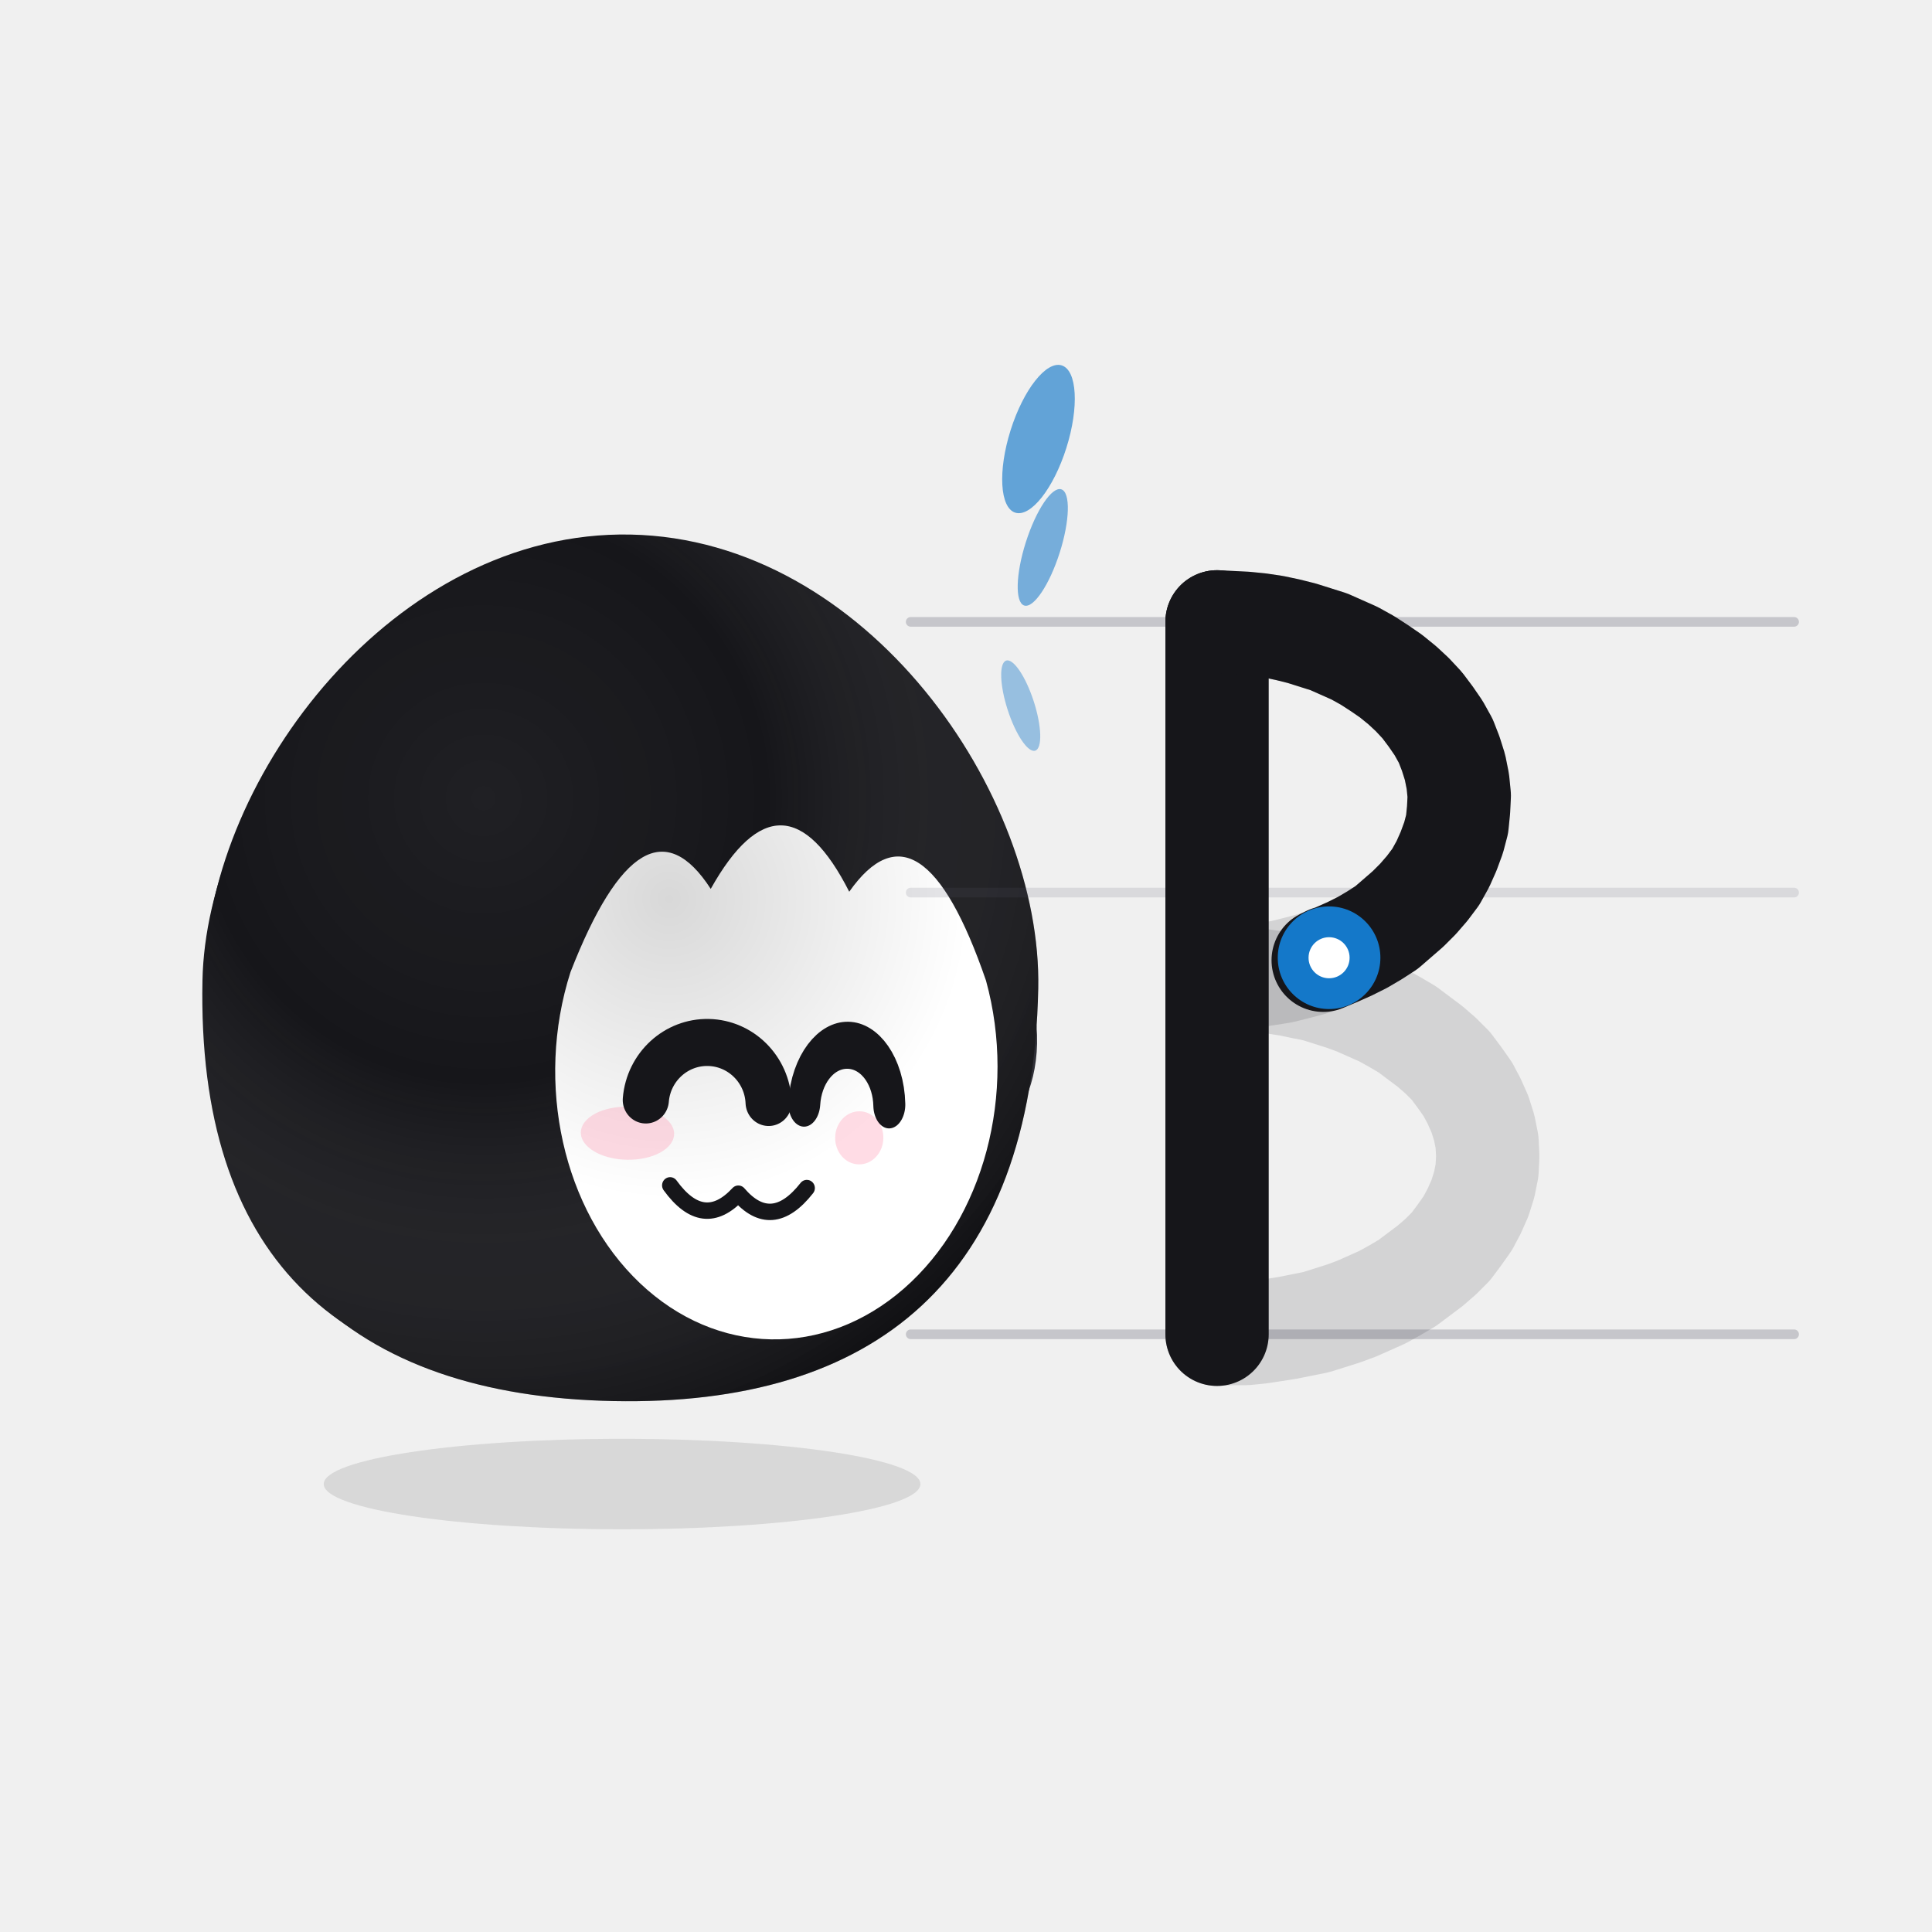
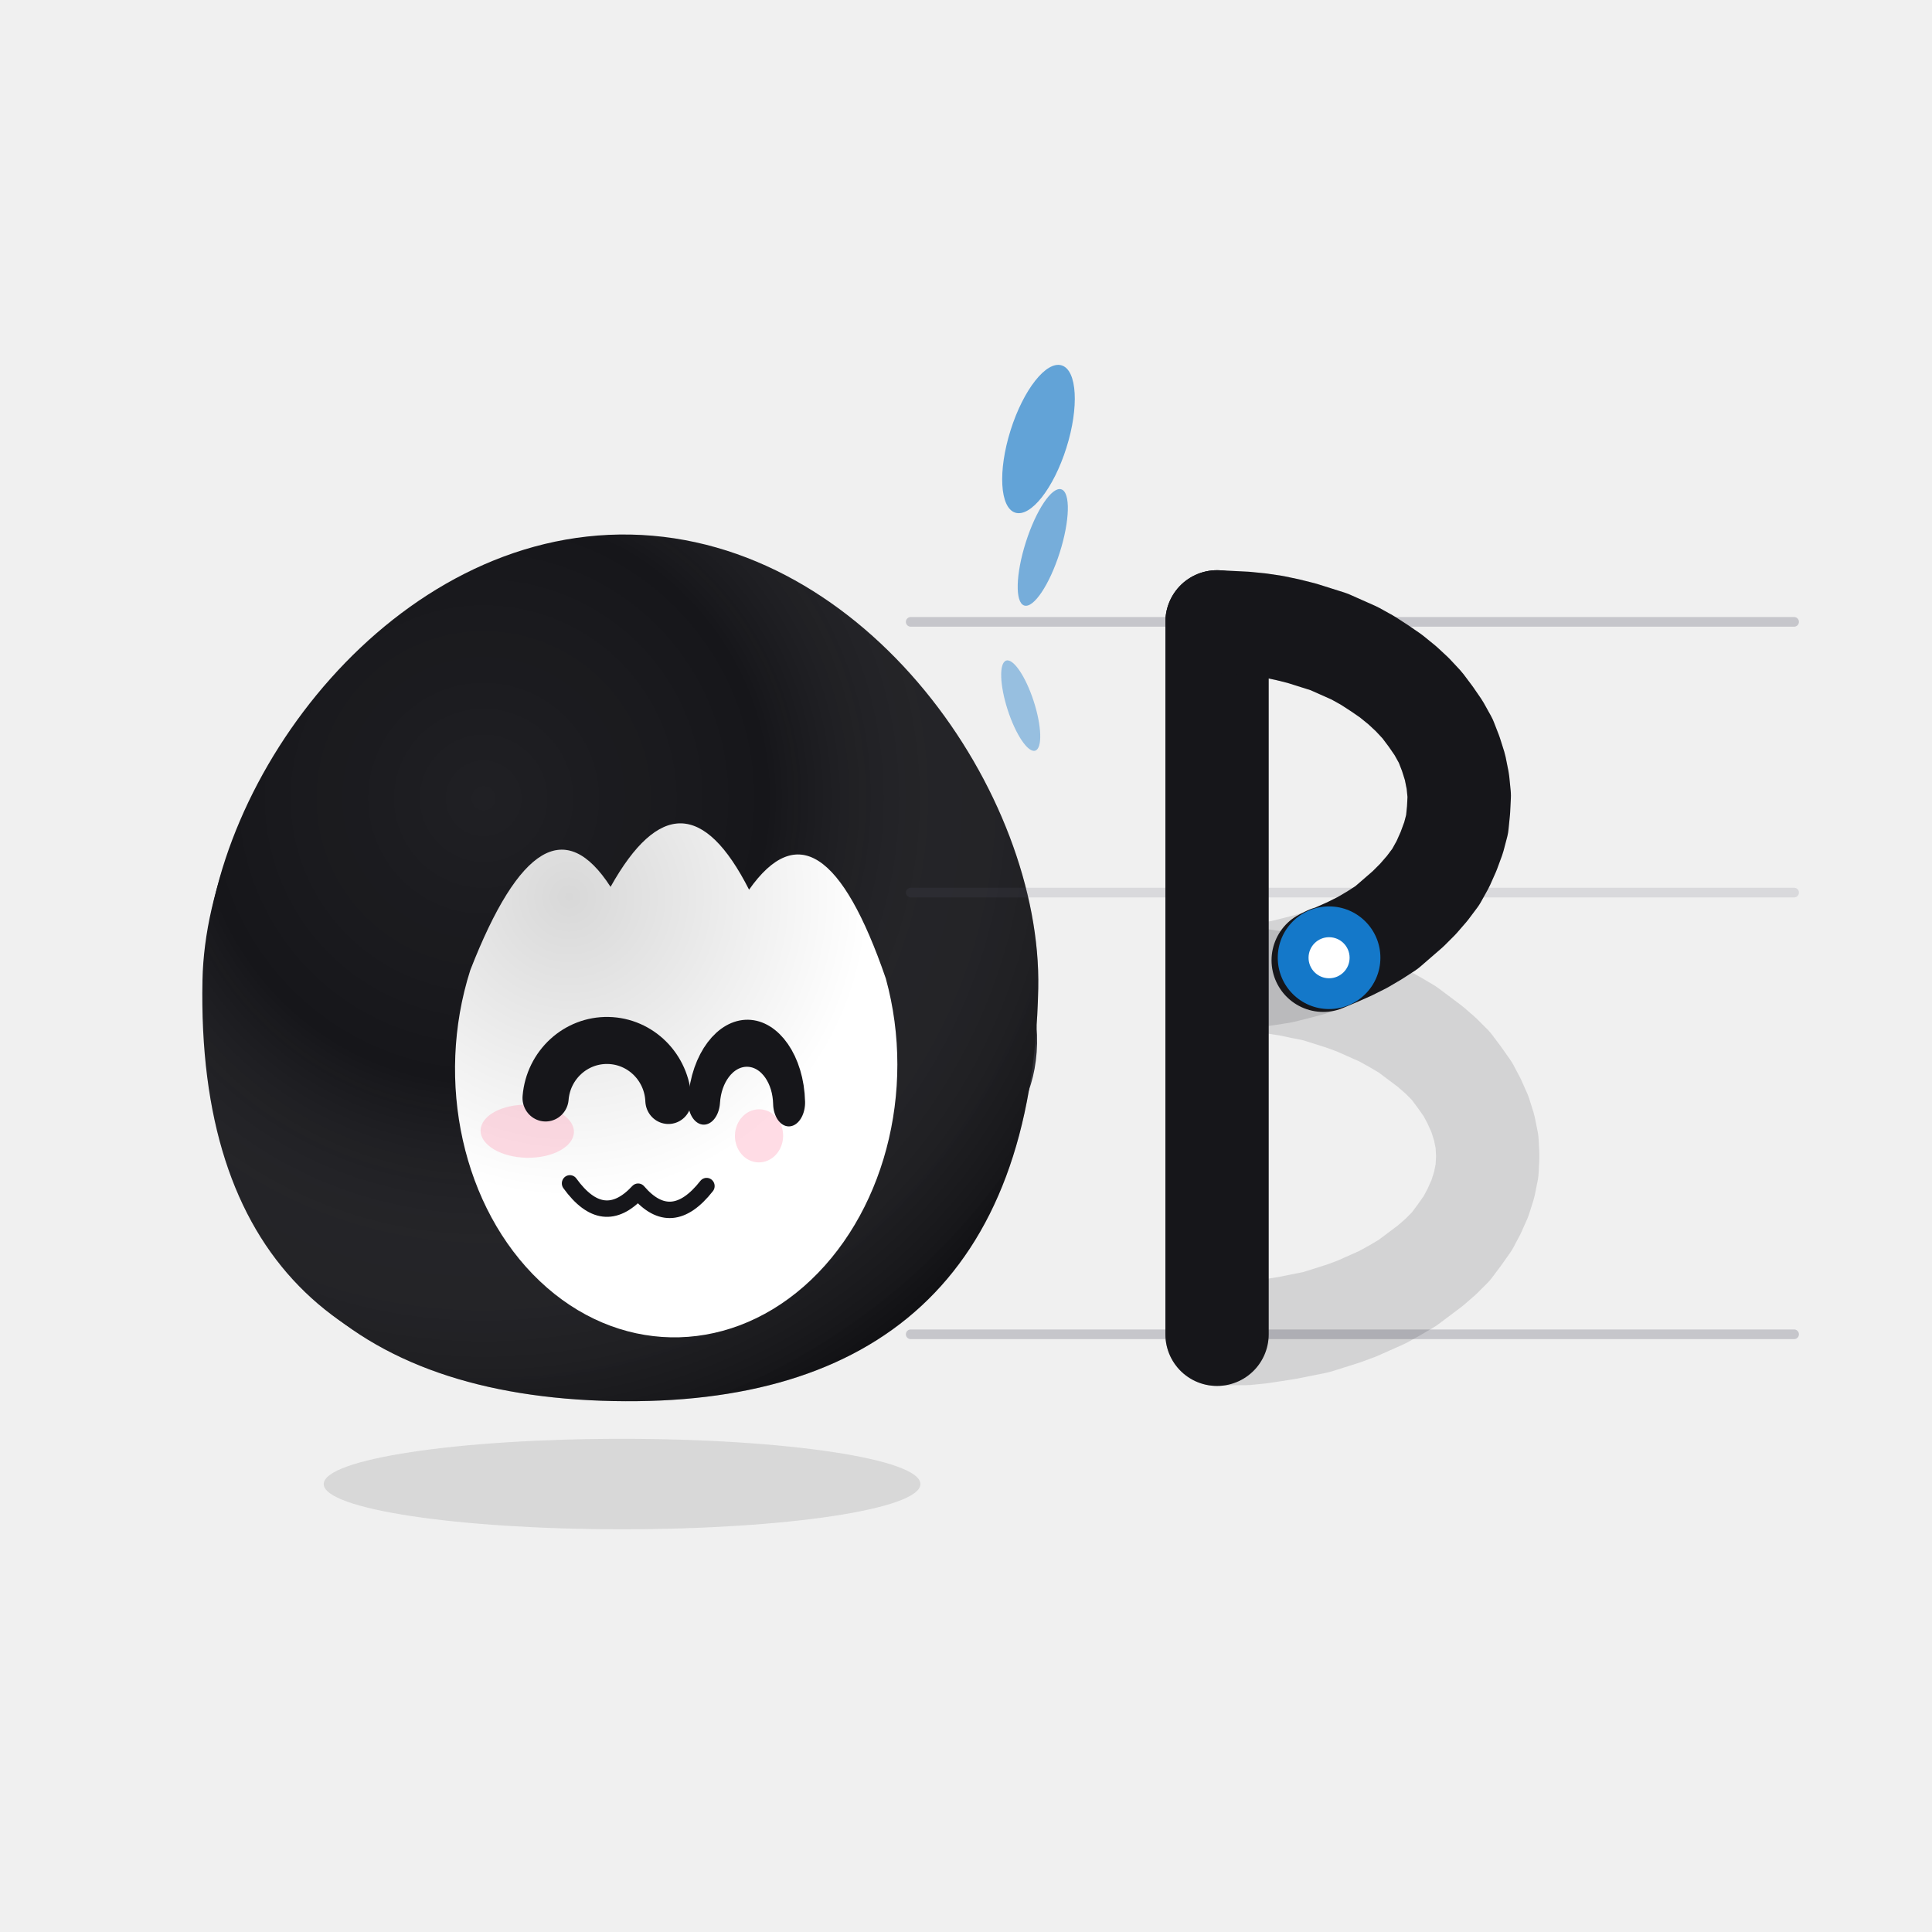
<svg xmlns="http://www.w3.org/2000/svg" width="320" height="320" viewBox="0 0 320 320">
  <defs>
    <radialGradient id="bg0" gradientUnits="userSpaceOnUse" cx="-34" cy="-40" r="162" fx="-34" fy="-40">
      <stop offset="0" stop-color="rgba(255,255,255,0.043)" />
      <stop offset="0.42" stop-color="rgba(255,255,255,0)" />
      <stop offset="1" stop-color="rgba(0,0,0,0.272)" />
    </radialGradient>
    <clipPath id="bc1">
      <path d="M0 -102.44C55.94 -102.44 98.5 -43.025 98.5 2.868C98.5 71.708 61.733 102.44 0 102.44C-61.733 102.44 -98.5 71.708 -98.5 2.868C-98.5 -43.025 -55.94 -102.44 0 -102.44ZM-7.58 -95.067C44.444 -95.067 84.025 -38.622 84.025 4.976C84.025 70.374 49.832 99.569 -7.58 99.569C-64.992 99.569 -99.185 70.374 -99.185 4.976C-99.185 -38.622 -59.604 -95.067 -7.58 -95.067Z" transform="matrix(0.69 0.014 -0.014 0.69 103.007 160.301)" />
    </clipPath>
    <clipPath id="bc2">
-       <path d="M87.423 1.284C95.443 28.242 88.053 58.443 69.245 75.575C50.438 92.706 24.671 92.706 5.863 75.575C-12.944 58.443 -20.334 28.242 -12.315 1.284Q4.308 -44.022 20.931 -19.363Q37.554 -50.53 54.177 -19.363Q70.8 -44.022 87.423 1.284Z" transform="matrix(0.69 0.014 -0.014 0.69 103.007 160.301)" />
+       <path d="M63.378 1.284C71.398 28.242 64.008 58.443 45.2 75.575C26.393 92.706 0.626 92.706 -18.182 75.575C-36.989 58.443 -44.379 28.242 -36.36 1.284Q-19.737 -44.022 -3.114 -19.363Q13.509 -50.53 30.132 -19.363Q46.755 -44.022 63.378 1.284Z" transform="matrix(0.69 0.014 -0.014 0.69 103.007 160.301)" />
    </clipPath>
-     <radialGradient id="bg1" gradientUnits="userSpaceOnUse" cx="11.02" cy="-16.766" r="120.123" fx="11.02" fy="-16.766">
+     <radialGradient id="bg1" gradientUnits="userSpaceOnUse" cx="-13.026" cy="-16.766" r="120.123" fx="-13.026" fy="-16.766">
      <stop offset="0" stop-color="rgba(0,0,0,0.153)" />
      <stop offset="0.6" stop-color="rgba(0,0,0,0)" />
    </radialGradient>
    <clipPath id="bc3">
-       <path d="M87.423 1.284C95.443 28.242 88.053 58.443 69.245 75.575C50.438 92.706 24.671 92.706 5.863 75.575C-12.944 58.443 -20.334 28.242 -12.315 1.284Q4.308 -44.022 20.931 -19.363Q37.554 -50.53 54.177 -19.363Q70.8 -44.022 87.423 1.284Z" transform="matrix(0.69 0.014 -0.014 0.69 103.007 160.301)" />
+       <path d="M63.378 1.284C71.398 28.242 64.008 58.443 45.2 75.575C26.393 92.706 0.626 92.706 -18.182 75.575C-36.989 58.443 -44.379 28.242 -36.36 1.284Q-19.737 -44.022 -3.114 -19.363Q13.509 -50.53 30.132 -19.363Q46.755 -44.022 63.378 1.284Z" transform="matrix(0.69 0.014 -0.014 0.69 103.007 160.301)" />
    </clipPath>
    <clipPath id="bc4">
-       <path d="M87.423 1.284C95.443 28.242 88.053 58.443 69.245 75.575C50.438 92.706 24.671 92.706 5.863 75.575C-12.944 58.443 -20.334 28.242 -12.315 1.284Q4.308 -44.022 20.931 -19.363Q37.554 -50.53 54.177 -19.363Q70.8 -44.022 87.423 1.284Z" transform="matrix(0.69 0.014 -0.014 0.69 103.007 160.301)" />
+       <path d="M63.378 1.284C71.398 28.242 64.008 58.443 45.2 75.575C26.393 92.706 0.626 92.706 -18.182 75.575C-36.989 58.443 -44.379 28.242 -36.36 1.284Q-19.737 -44.022 -3.114 -19.363Q13.509 -50.53 30.132 -19.363Q46.755 -44.022 63.378 1.284Z" transform="matrix(0.69 0.014 -0.014 0.69 103.007 160.301)" />
    </clipPath>
  </defs>
  <path d="M-11.087 126C-11.087 132.075 -43.574 137 -83.649 137C-123.723 137 -156.21 132.075 -156.21 126C-156.21 119.925 -123.723 115 -83.649 115C-43.574 115 -11.087 119.925 -11.087 126" fill="rgba(22,22,26,0.13)" fill-opacity="0.862" transform="matrix(0.681 0 0 0.681 160 160)" />
  <path d="M3.289 0C3.289 6.271 1.816 11.355 0 11.355C-1.816 11.355 -3.289 6.271 -3.289 0C-3.289 -6.271 -1.816 -11.355 0 -11.355C1.816 -11.355 3.289 -6.271 3.289 0" fill="#1478C9" fill-opacity="0.404" transform="matrix(0.657 -0.212 0.212 0.657 169.062 116.873)" />
  <path d="M-10.215 -10.816C-8.289 -8.119 -9.498 -3.956 -12.914 -1.517C-16.33 0.922 -20.66 0.713 -22.585 -1.984C-24.511 -4.681 -23.302 -8.844 -19.886 -11.283C-16.47 -13.722 -12.14 -13.513 -10.215 -10.816" fill="#2A2A31" fill-opacity="0.963" transform="matrix(0.424 0.008 -0.014 0.69 164.479 172.705)" />
  <path d="M17.2 0C17.2 11.267 9.499 20.4 0 20.4C-9.499 20.4 -17.2 11.267 -17.2 0C-17.2 -11.267 -9.499 -20.4 0 -20.4C9.499 -20.4 17.2 -11.267 17.2 0" fill="#2A2A31" fill-opacity="0.963" transform="matrix(0.424 0.008 -0.014 0.69 164.479 172.705)" />
  <path d="M-7.58 -96.549C45.236 -96.549 85.42 -39.245 85.42 5.018C85.42 71.411 50.706 101.051 -7.58 101.051C-65.867 101.051 -100.58 71.411 -100.58 5.018C-100.58 -39.245 -60.397 -96.549 -7.58 -96.549Z" fill="#16161A" transform="matrix(0.69 0.014 -0.014 0.69 103.007 160.301)" />
  <path d="M0 -104C56.792 -104 100 -43.68 100 2.912C100 72.8 62.674 104 0 104C-62.674 104 -100 72.8 -100 2.912C-100 -43.68 -56.792 -104 0 -104Z" fill="#16161A" transform="matrix(0.69 0.014 -0.014 0.69 103.007 160.301)" />
  <path d="M0 -104C56.792 -104 100 -43.68 100 2.912C100 72.8 62.674 104 0 104C-62.674 104 -100 72.8 -100 2.912C-100 -43.68 -56.792 -104 0 -104ZM-7.58 -96.549C45.236 -96.549 85.42 -39.245 85.42 5.018C85.42 71.411 50.706 101.051 -7.58 101.051C-65.867 101.051 -100.58 71.411 -100.58 5.018C-100.58 -39.245 -60.397 -96.549 -7.58 -96.549Z" fill="url(#bg0)" transform="matrix(0.69 0.014 -0.014 0.69 103.007 160.301)" />
  <g clip-path="url(#bc1)">
-     <path d="M87.423 1.284C95.443 28.242 88.053 58.443 69.245 75.575C50.438 92.706 24.671 92.706 5.863 75.575C-12.944 58.443 -20.334 28.242 -12.315 1.284Q4.308 -44.022 20.931 -19.363Q37.554 -50.53 54.177 -19.363Q70.8 -44.022 87.423 1.284Z" fill="#FFFFFF" transform="matrix(0.69 0.014 -0.014 0.69 103.007 160.301)" />
+     <path d="M63.378 1.284C71.398 28.242 64.008 58.443 45.2 75.575C26.393 92.706 0.626 92.706 -18.182 75.575C-36.989 58.443 -44.379 28.242 -36.36 1.284Q-19.737 -44.022 -3.114 -19.363Q13.509 -50.53 30.132 -19.363Q46.755 -44.022 63.378 1.284Z" fill="#FFFFFF" transform="matrix(0.69 0.014 -0.014 0.69 103.007 160.301)" />
    <g clip-path="url(#bc2)">
-       <path d="M87.423 1.284C95.443 28.242 88.053 58.443 69.245 75.575C50.438 92.706 24.671 92.706 5.863 75.575C-12.944 58.443 -20.334 28.242 -12.315 1.284Q4.308 -44.022 20.931 -19.363Q37.554 -50.53 54.177 -19.363Q70.8 -44.022 87.423 1.284Z" fill="url(#bg1)" transform="matrix(0.69 0.014 -0.014 0.69 103.007 160.301)" />
+       <path d="M63.378 1.284C71.398 28.242 64.008 58.443 45.2 75.575C26.393 92.706 0.626 92.706 -18.182 75.575C-36.989 58.443 -44.379 28.242 -36.36 1.284Q-19.737 -44.022 -3.114 -19.363Q13.509 -50.53 30.132 -19.363Q46.755 -44.022 63.378 1.284Z" fill="url(#bg1)" transform="matrix(0.69 0.014 -0.014 0.69 103.007 160.301)" />
    </g>
    <g clip-path="url(#bc3)">
-       <path d="M11.5 0C11.5 3.866 6.351 7 0 7C-6.351 7 -11.5 3.866 -11.5 0C-11.5 -3.866 -6.351 -7 0 -7C6.351 -7 11.5 -3.866 11.5 0" fill="rgba(255,138,168,0.42)" fill-opacity="0.7" transform="matrix(0.672 0.013 -0.013 0.628 103.931 187.697)" />
-       <path d="M11.5 0C11.5 3.866 6.351 7 0 7C-6.351 7 -11.5 3.866 -11.5 0C-11.5 -3.866 -6.351 -7 0 -7C6.351 -7 11.5 -3.866 11.5 0" fill="rgba(255,138,168,0.42)" fill-opacity="0.7" transform="matrix(0.347 0.007 -0.013 0.628 142.321 188.464)" />
+       <path d="M11.5 0C11.5 3.866 6.351 7 0 7C-6.351 7 -11.5 3.866 -11.5 0C-11.5 -3.866 -6.351 -7 0 -7C6.351 -7 11.5 -3.866 11.5 0" fill="rgba(255,138,168,0.42)" fill-opacity="0.7" transform="matrix(0.672 0.013 -0.013 0.628 87.331 187.365)" />
+       <path d="M11.5 0C11.5 3.866 6.351 7 0 7C-6.351 7 -11.5 3.866 -11.5 0C-11.5 -3.866 -6.351 -7 0 -7C6.351 -7 11.5 -3.866 11.5 0" fill="rgba(255,138,168,0.42)" fill-opacity="0.7" transform="matrix(0.347 0.007 -0.013 0.628 125.72 188.132)" />
    </g>
    <g clip-path="url(#bc4)">
-       <path d="M-15.968 -1.005C-15.438 -9.434 -8.446 -16 0 -16C8.446 -16 15.438 -9.434 15.968 -1.005" fill="none" stroke="#16161A" stroke-width="12" stroke-linecap="round" stroke-linejoin="round" transform="matrix(0.637 0.013 -0.013 0.649 117.126 183.05)" />
-       <path d="M-15.968 -1.005C-15.438 -9.434 -8.446 -16 0 -16C8.446 -16 15.438 -9.434 15.968 -1.005" fill="none" stroke="#16161A" stroke-width="12" stroke-linecap="round" stroke-linejoin="round" transform="matrix(0.441 0.009 -0.013 0.649 140.245 183.512)" />
-       <path d="M-20.4 -3.57Q-10.2 9.69 0 -1.53Q10.2 9.69 20.4 -3.57" fill="none" stroke="#16161A" stroke-width="4.8" stroke-linecap="round" stroke-linejoin="round" transform="matrix(0.555 0.011 -0.011 0.566 122.274 198.578)" />
+       <path d="M-15.968 -1.005C-15.438 -9.434 -8.446 -16 0 -16C8.446 -16 15.438 -9.434 15.968 -1.005" fill="none" stroke="#16161A" stroke-width="12" stroke-linecap="round" stroke-linejoin="round" transform="matrix(0.637 0.013 -0.013 0.649 100.525 182.718)" />
+       <path d="M-15.968 -1.005C-15.438 -9.434 -8.446 -16 0 -16C8.446 -16 15.438 -9.434 15.968 -1.005" fill="none" stroke="#16161A" stroke-width="12" stroke-linecap="round" stroke-linejoin="round" transform="matrix(0.441 0.009 -0.013 0.649 123.645 183.18)" />
+       <path d="M-20.4 -3.57Q-10.2 9.69 0 -1.53Q10.2 9.69 20.4 -3.57" fill="none" stroke="#16161A" stroke-width="4.8" stroke-linecap="round" stroke-linejoin="round" transform="matrix(0.555 0.011 -0.011 0.566 105.673 198.246)" />
    </g>
  </g>
  <path d="M7.022 0C7.022 10.22 3.878 18.505 0 18.505C-3.878 18.505 -7.022 10.22 -7.022 0C-7.022 -10.22 -3.878 -18.505 0 -18.505C3.878 -18.505 7.022 -10.22 7.022 0" fill="#1478C9" fill-opacity="0.644" transform="matrix(0.658 0.208 -0.208 0.659 172.007 72.717)" />
  <path d="M4.251 0C4.251 8.077 2.347 14.624 0 14.624C-2.347 14.624 -4.251 8.077 -4.251 0C-4.251 -8.077 -2.347 -14.624 0 -14.624C2.347 -14.624 4.251 -8.077 4.251 0" fill="#1478C9" fill-opacity="0.552" transform="matrix(0.658 0.21 -0.21 0.658 172.716 90.67)" />
  <path d="M-73.16 -59L73.16 -59" fill="none" stroke="#5C5C6E" stroke-width="1.6" stroke-linecap="round" stroke-linejoin="round" stroke-opacity="0.28" transform="matrix(1 0 0 1 224 162)" />
  <path d="M-73.16 -14.16L73.16 -14.16" fill="none" stroke="#5C5C6E" stroke-width="1.6" stroke-linecap="round" stroke-linejoin="round" stroke-opacity="0.15" transform="matrix(1 0 0 1 224 162)" />
  <path d="M-73.16 59L73.16 59" fill="none" stroke="#5C5C6E" stroke-width="1.6" stroke-linecap="round" stroke-linejoin="round" stroke-opacity="0.28" transform="matrix(1 0 0 1 224 162)" />
  <path d="M-0.19 -0.5L-0.19 -0.48L-0.19 -0.46L-0.19 -0.44L-0.19 -0.42L-0.19 -0.4L-0.19 -0.38L-0.19 -0.36L-0.19 -0.34L-0.19 -0.32L-0.19 -0.3L-0.19 -0.28L-0.19 -0.26L-0.19 -0.24L-0.19 -0.22L-0.19 -0.2L-0.19 -0.18L-0.19 -0.16L-0.19 -0.14L-0.19 -0.12L-0.19 -0.1L-0.19 -0.08L-0.19 -0.06L-0.19 -0.04L-0.19 -0.02L-0.19 0L-0.19 0.02L-0.19 0.04L-0.19 0.06L-0.19 0.08L-0.19 0.1L-0.19 0.12L-0.19 0.14L-0.19 0.16L-0.19 0.18L-0.19 0.2L-0.19 0.22L-0.19 0.24L-0.19 0.26L-0.19 0.28L-0.19 0.3L-0.19 0.32L-0.19 0.34L-0.19 0.36L-0.19 0.38L-0.19 0.4L-0.19 0.42L-0.19 0.44L-0.19 0.46L-0.19 0.48L-0.19 0.5" fill="none" stroke="rgba(22,22,26,0.13)" stroke-width="0.145" stroke-linecap="round" stroke-linejoin="round" transform="matrix(118 0 0 118 224 162)" />
  <path d="M-0.19 -0.5L-0.17 -0.499L-0.15 -0.498L-0.13 -0.496L-0.11 -0.493L-0.091 -0.489L-0.071 -0.484L-0.052 -0.478L-0.033 -0.472L-0.015 -0.464L0.003 -0.456L0.021 -0.446L0.038 -0.435L0.054 -0.424L0.07 -0.411L0.084 -0.398L0.098 -0.383L0.11 -0.367L0.121 -0.351L0.131 -0.333L0.138 -0.315L0.144 -0.296L0.148 -0.276L0.15 -0.256L0.149 -0.236L0.147 -0.216L0.142 -0.197L0.135 -0.178L0.127 -0.16L0.117 -0.142L0.105 -0.126L0.092 -0.111L0.078 -0.097L0.063 -0.084L0.048 -0.071L0.031 -0.06L0.014 -0.05L-0.004 -0.041L-0.022 -0.033L-0.041 -0.025L-0.06 -0.019L-0.079 -0.014L-0.099 -0.009L-0.118 -0.006L-0.138 -0.003L-0.158 -0.001L-0.178 0L-0.19 0" fill="none" stroke="rgba(22,22,26,0.13)" stroke-width="0.145" stroke-linecap="round" stroke-linejoin="round" transform="matrix(118 0 0 118 224 162)" />
  <path d="M-0.19 0L-0.17 0.001L-0.15 0.002L-0.13 0.003L-0.11 0.006L-0.09 0.009L-0.071 0.013L-0.051 0.017L-0.032 0.023L-0.013 0.029L0.006 0.036L0.024 0.044L0.042 0.052L0.06 0.062L0.077 0.072L0.093 0.084L0.109 0.096L0.124 0.109L0.138 0.123L0.15 0.139L0.162 0.156L0.171 0.173L0.179 0.191L0.185 0.21L0.189 0.23L0.19 0.25L0.189 0.27L0.185 0.29L0.179 0.309L0.171 0.327L0.162 0.344L0.15 0.361L0.138 0.377L0.124 0.391L0.109 0.404L0.093 0.416L0.077 0.428L0.06 0.438L0.042 0.448L0.024 0.456L0.006 0.464L-0.013 0.471L-0.032 0.477L-0.051 0.483L-0.071 0.487L-0.091 0.491L-0.11 0.494L-0.13 0.497L-0.15 0.499L-0.17 0.499L-0.19 0.5" fill="none" stroke="rgba(22,22,26,0.13)" stroke-width="0.145" stroke-linecap="round" stroke-linejoin="round" transform="matrix(118 0 0 118 224 162)" />
  <path d="M-0.19 -0.5L-0.19 -0.48L-0.19 -0.46L-0.19 -0.44L-0.19 -0.42L-0.19 -0.4L-0.19 -0.38L-0.19 -0.36L-0.19 -0.34L-0.19 -0.32L-0.19 -0.3L-0.19 -0.28L-0.19 -0.26L-0.19 -0.24L-0.19 -0.22L-0.19 -0.2L-0.19 -0.18L-0.19 -0.16L-0.19 -0.14L-0.19 -0.12L-0.19 -0.1L-0.19 -0.08L-0.19 -0.06L-0.19 -0.04L-0.19 -0.02L-0.19 0L-0.19 0.02L-0.19 0.04L-0.19 0.06L-0.19 0.08L-0.19 0.1L-0.19 0.12L-0.19 0.14L-0.19 0.16L-0.19 0.18L-0.19 0.2L-0.19 0.22L-0.19 0.24L-0.19 0.26L-0.19 0.28L-0.19 0.3L-0.19 0.32L-0.19 0.34L-0.19 0.36L-0.19 0.38L-0.19 0.4L-0.19 0.42L-0.19 0.44L-0.19 0.46L-0.19 0.48L-0.19 0.5" fill="none" stroke="#16161A" stroke-width="0.145" stroke-linecap="round" stroke-linejoin="round" transform="matrix(118 0 0 118 224 162)" />
  <path d="M-0.19 -0.5L-0.17 -0.499L-0.15 -0.498L-0.13 -0.496L-0.11 -0.493L-0.091 -0.489L-0.071 -0.484L-0.052 -0.478L-0.033 -0.472L-0.015 -0.464L0.003 -0.456L0.021 -0.446L0.038 -0.435L0.054 -0.424L0.07 -0.411L0.084 -0.398L0.098 -0.383L0.11 -0.367L0.121 -0.351L0.131 -0.333L0.138 -0.315L0.144 -0.296L0.148 -0.276L0.15 -0.256L0.149 -0.236L0.147 -0.216L0.142 -0.197L0.135 -0.178L0.127 -0.16L0.117 -0.142L0.105 -0.126L0.092 -0.111L0.078 -0.097L0.063 -0.084L0.048 -0.071L0.031 -0.06L0.014 -0.05L-0.004 -0.041L-0.022 -0.033L-0.041 -0.025L-0.033 -0.029" fill="none" stroke="#16161A" stroke-width="0.145" stroke-linecap="round" stroke-linejoin="round" transform="matrix(118 0 0 118 224 162)" />
  <path d="M8.5 0C8.5 4.694 4.694 8.5 0 8.5C-4.694 8.5 -8.5 4.694 -8.5 0C-8.5 -4.694 -4.694 -8.5 0 -8.5C4.694 -8.5 8.5 -4.694 8.5 0" fill="#1478C9" transform="matrix(1 0 0 1 220.137 158.631)" />
  <path d="M3.4 0C3.4 1.878 1.878 3.4 0 3.4C-1.878 3.4 -3.4 1.878 -3.4 0C-3.4 -1.878 -1.878 -3.4 0 -3.4C1.878 -3.4 3.4 -1.878 3.4 0" fill="#FFFFFF" transform="matrix(1 0 0 1 220.137 158.631)" />
</svg>
